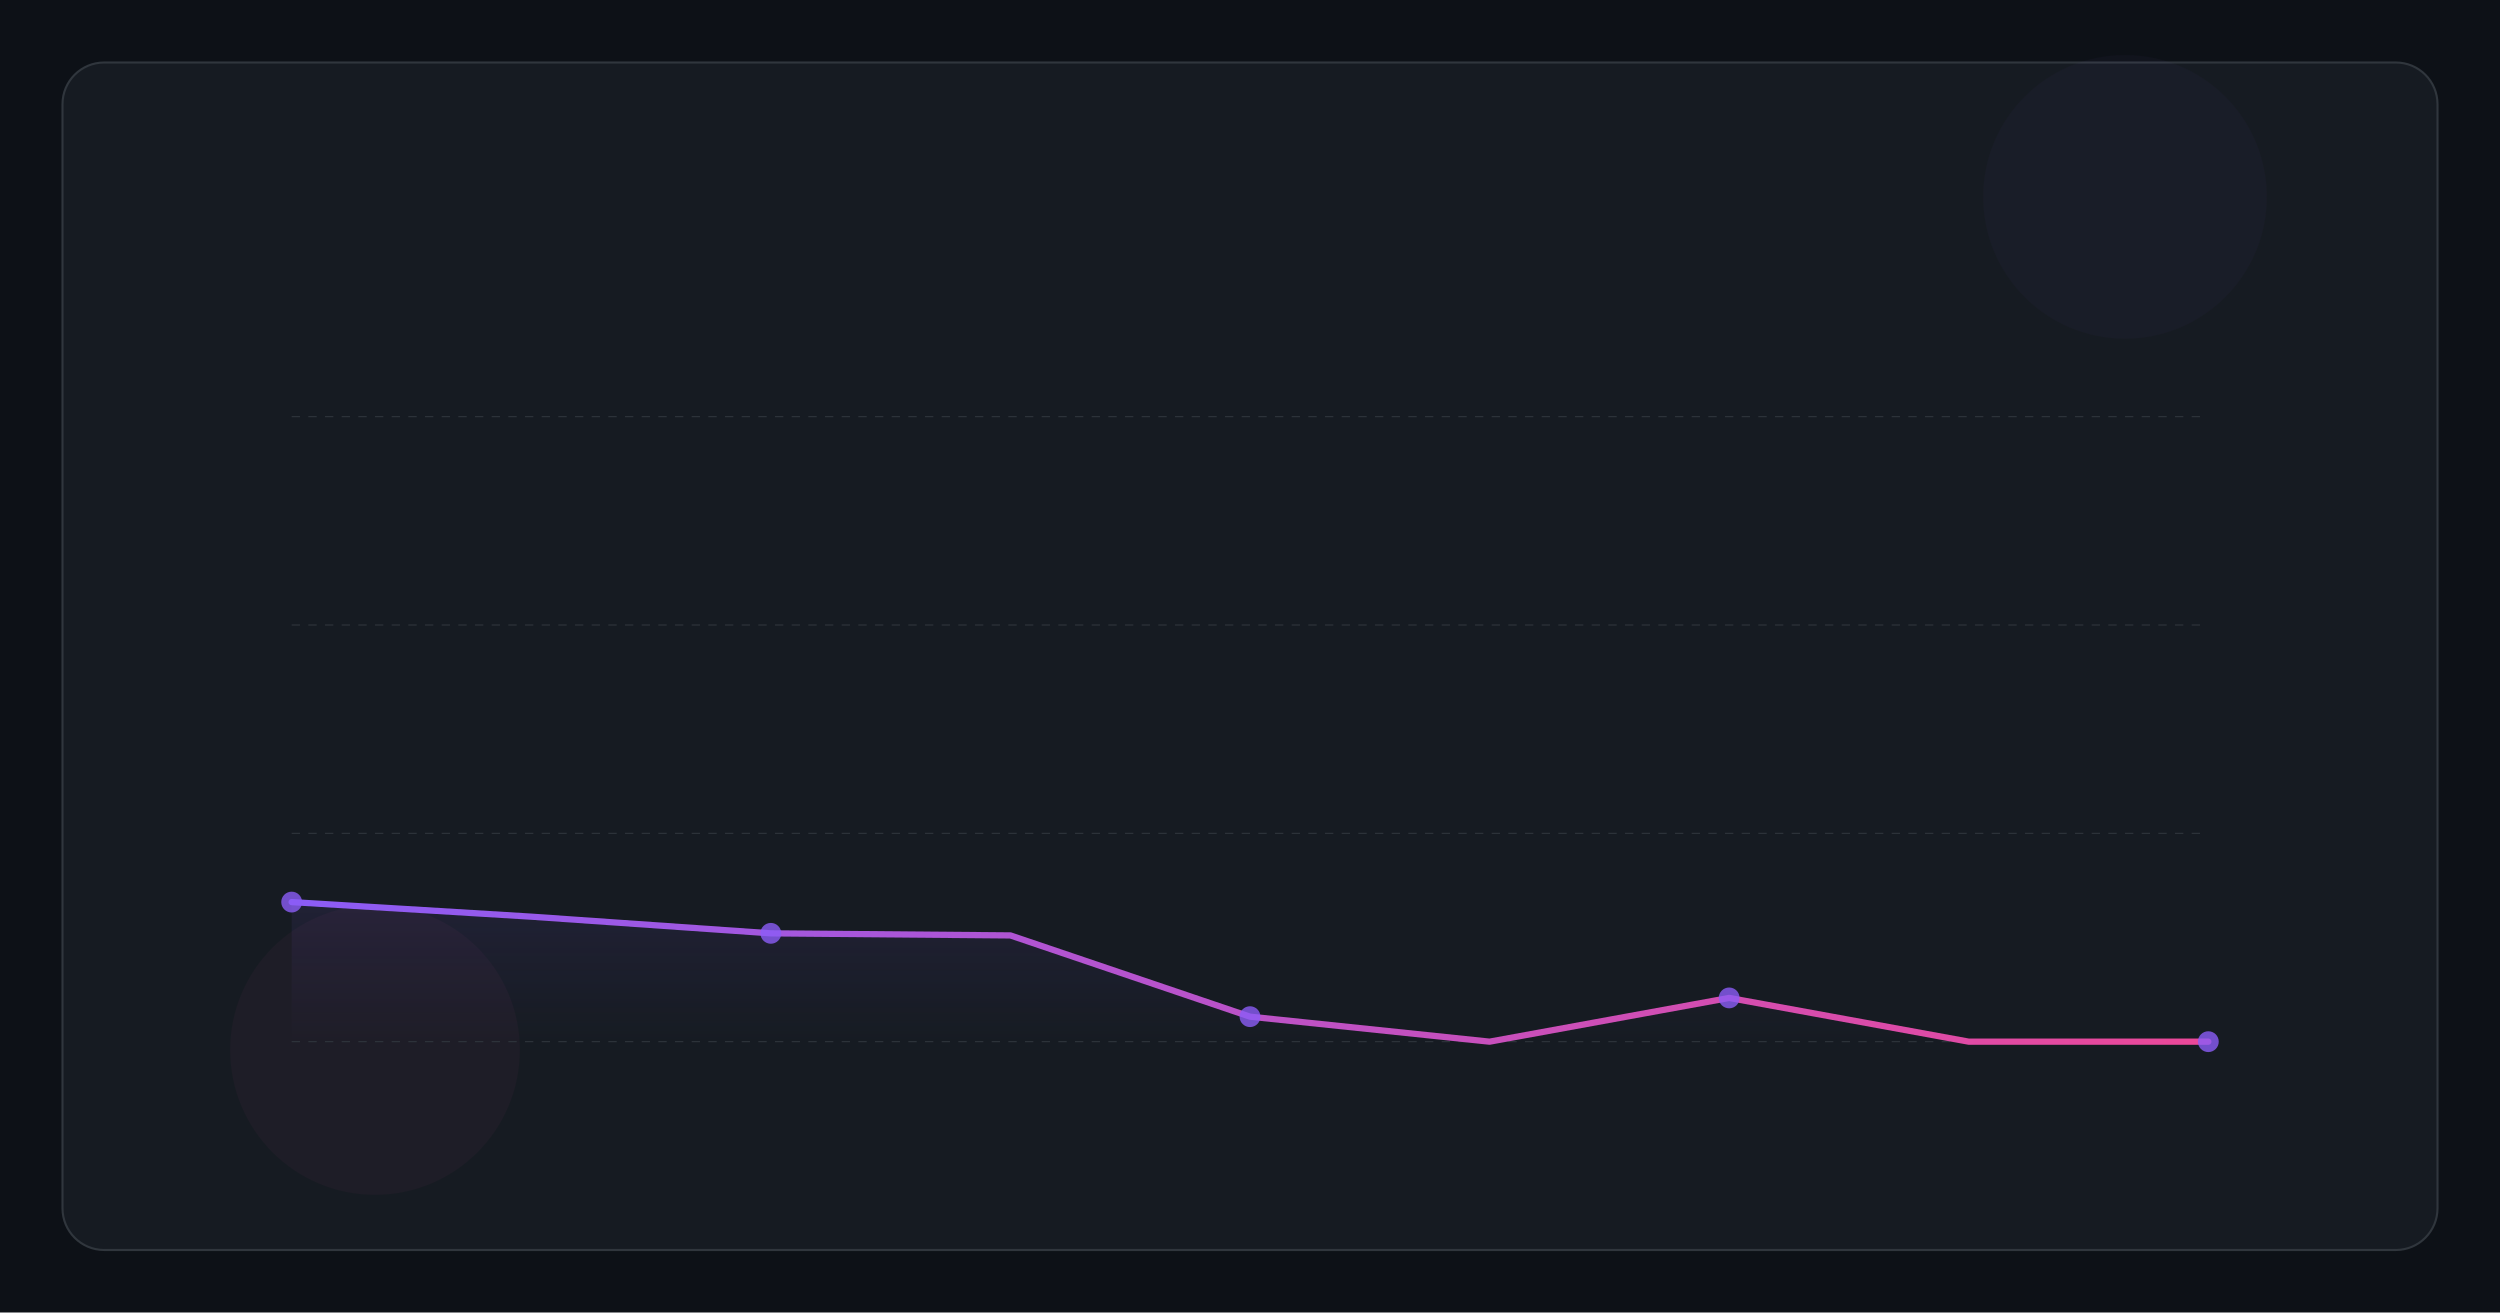
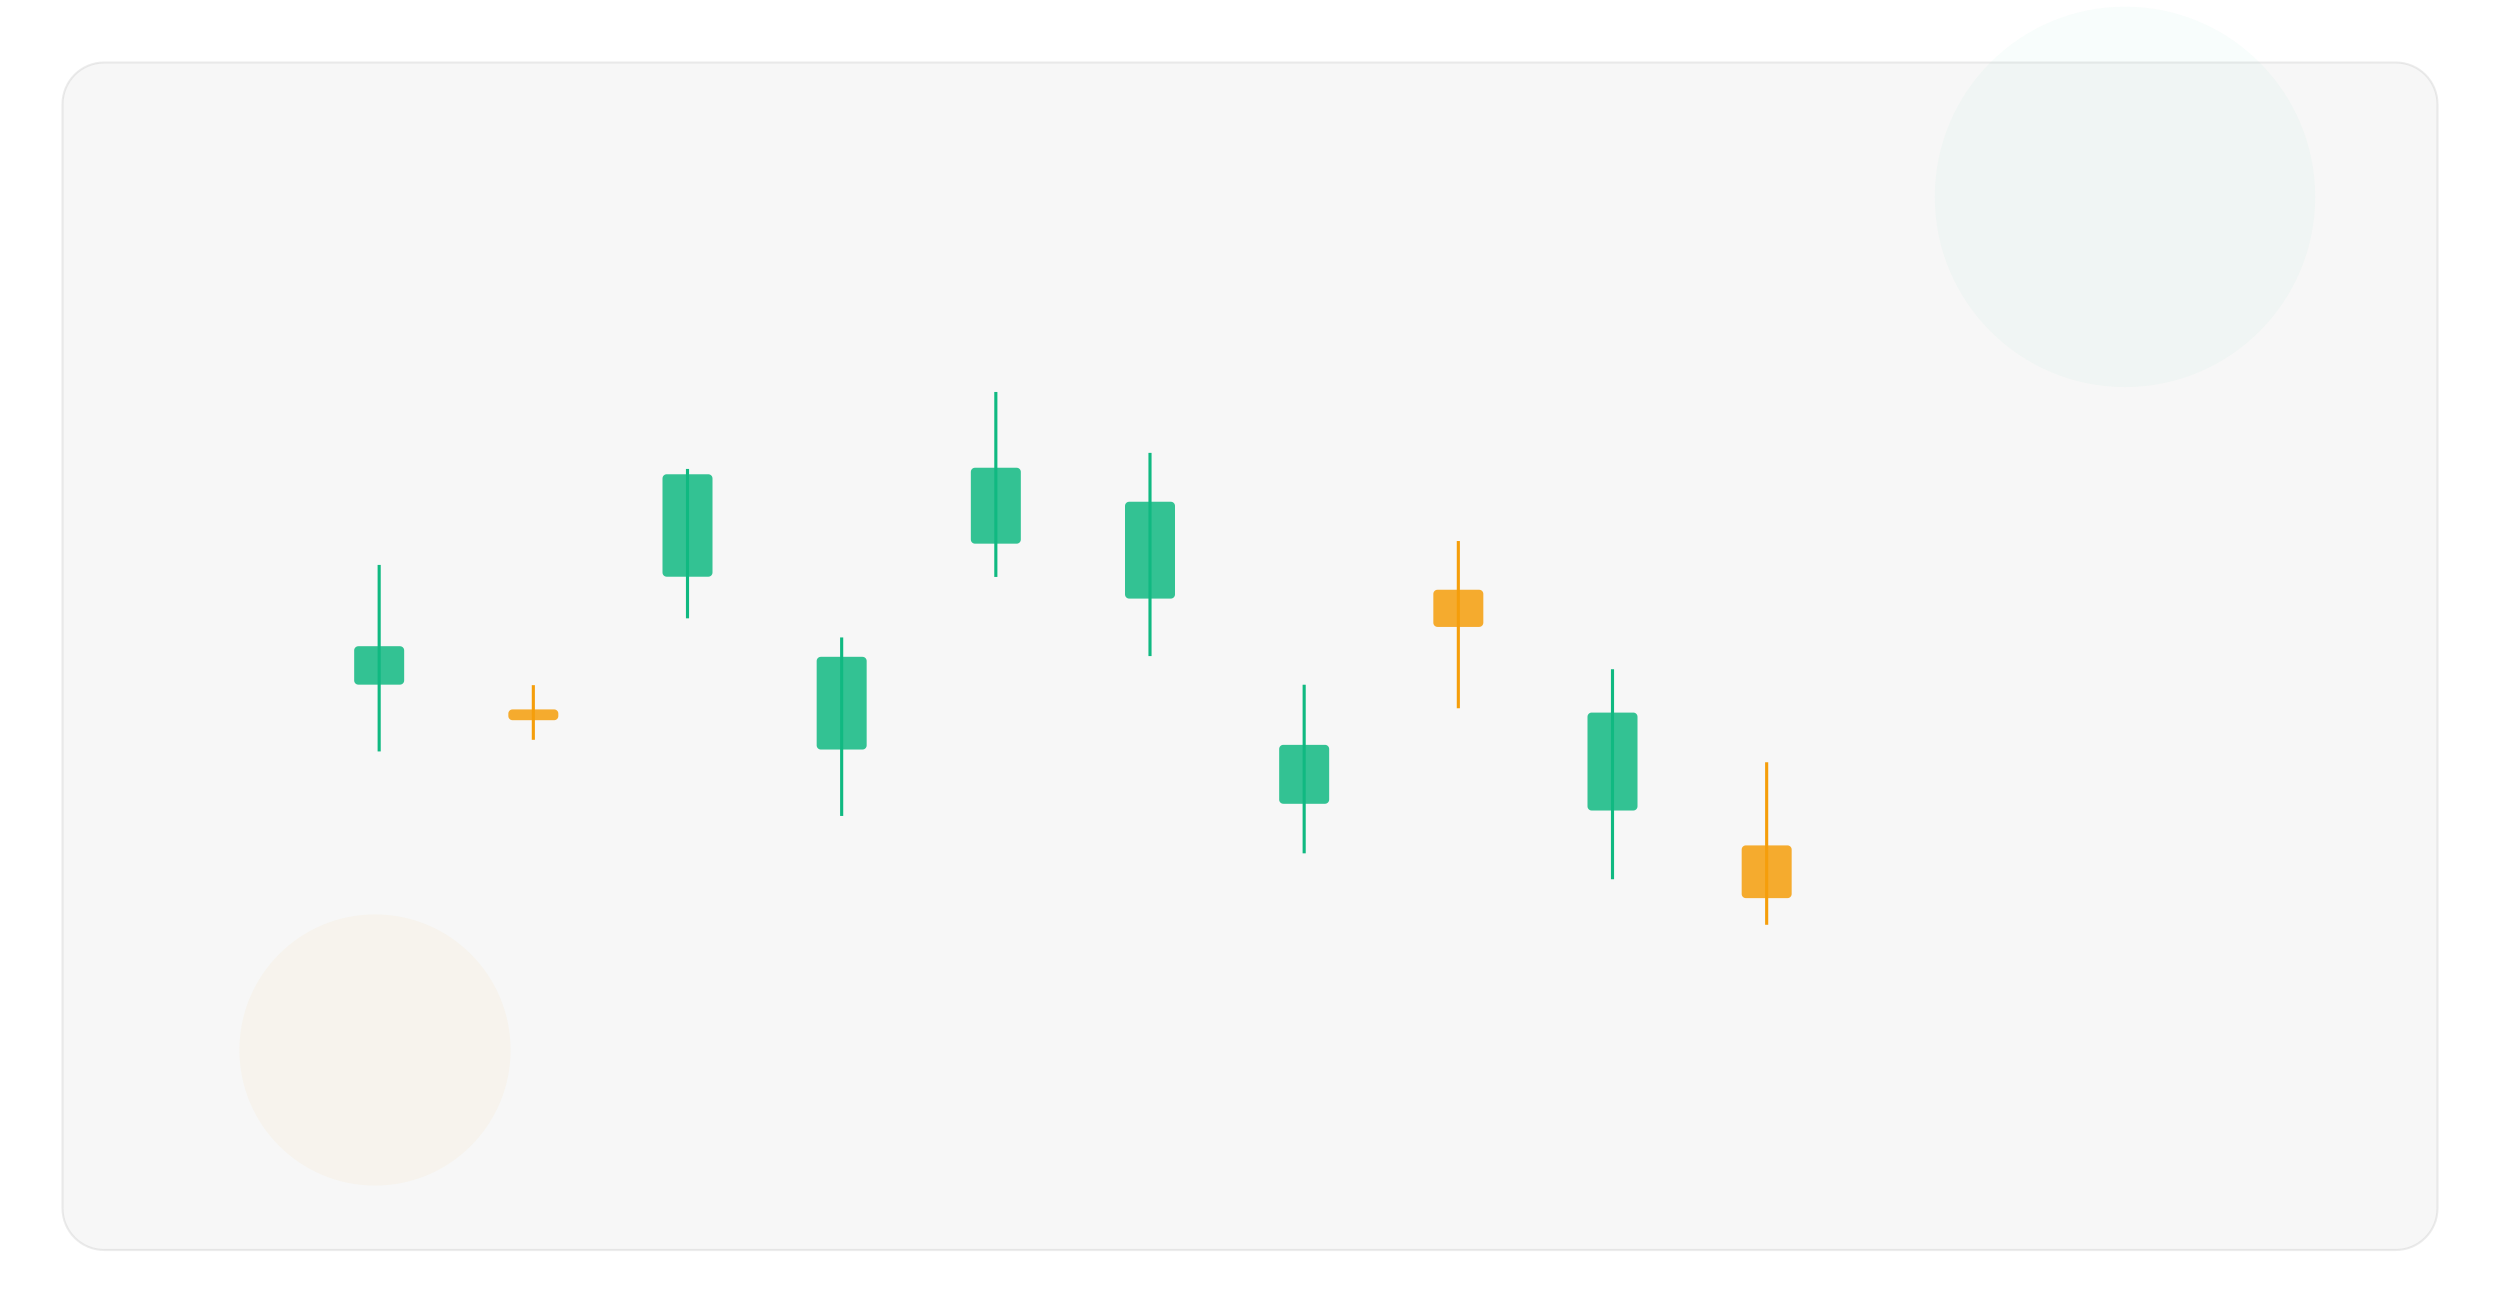
<svg xmlns="http://www.w3.org/2000/svg" viewBox="0 0 1200 630" fill="none">
-   <rect width="1200" height="630" fill="#0d1117" />
-   <rect x="30" y="30" width="1140" height="570" rx="20" fill="#161b22" stroke="#30363d" stroke-width="1" />
+   <rect width="1200" height="630" fill="transparent" />
+   <rect x="30" y="30" width="1140" height="570" rx="20" fill="rgba(128,128,128,0.06)" stroke="rgba(128,128,128,0.15)" stroke-width="1" />
  <defs>
    <linearGradient id="lineGrad" x1="0%" y1="0%" x2="100%" y2="0%">
-       <stop offset="0%" stop-color="#8B5CF6" />
-       <stop offset="100%" stop-color="#EC4899" />
+       <stop offset="0%" stop-color="#10B981" />
+       <stop offset="100%" stop-color="#F59E0B" />
    </linearGradient>
    <linearGradient id="areaGrad" x1="0%" y1="0%" x2="0%" y2="100%">
-       <stop offset="0%" stop-color="#8B5CF6" stop-opacity="0.3" />
-       <stop offset="100%" stop-color="#8B5CF6" stop-opacity="0" />
+       <stop offset="0%" stop-color="#10B981" stop-opacity="0.3" />
+       <stop offset="100%" stop-color="#10B981" stop-opacity="0" />
    </linearGradient>
    <linearGradient id="barGrad" x1="0%" y1="0%" x2="0%" y2="100%">
-       <stop offset="0%" stop-color="#8B5CF6" />
-       <stop offset="100%" stop-color="#EC4899" />
+       <stop offset="0%" stop-color="#10B981" />
+       <stop offset="100%" stop-color="#F59E0B" />
    </linearGradient>
  </defs>
-   <circle cx="1020" cy="94.5" r="68.072" fill="#8B5CF6" opacity="0.03" />
-   <circle cx="180" cy="504" r="69.518" fill="#EC4899" opacity="0.04" />
-   <line x1="140" y1="200" x2="1060" y2="200" stroke="#30363d" stroke-width="0.5" stroke-dasharray="4 4" />
-   <line x1="140" y1="300" x2="1060" y2="300" stroke="#30363d" stroke-width="0.5" stroke-dasharray="4 4" />
-   <line x1="140" y1="400" x2="1060" y2="400" stroke="#30363d" stroke-width="0.5" stroke-dasharray="4 4" />
-   <line x1="140" y1="500" x2="1060" y2="500" stroke="#30363d" stroke-width="0.5" stroke-dasharray="4 4" />
-   <path d="M140 433 L255 440 L370 448 L485 449 L600 488 L715 500 L830 479 L945 500 L1060 500 L1060 500 L140 500 Z" fill="url(#areaGrad)" opacity="0.3" />
-   <path d="M140 433 L255 440 L370 448 L485 449 L600 488 L715 500 L830 479 L945 500 L1060 500" stroke="url(#lineGrad)" stroke-width="3" stroke-linecap="round" stroke-linejoin="round" fill="none" />
-   <circle cx="140" cy="433" r="5" fill="#8B5CF6" opacity="0.8" />
-   <circle cx="370" cy="448" r="5" fill="#8B5CF6" opacity="0.8" />
-   <circle cx="600" cy="488" r="5" fill="#8B5CF6" opacity="0.8" />
-   <circle cx="830" cy="479" r="5" fill="#8B5CF6" opacity="0.8" />
-   <circle cx="1060" cy="500" r="5" fill="#8B5CF6" opacity="0.8" />
+   <circle cx="1020" cy="94.5" r="91.313" fill="#10B981" opacity="0.03" />
+   <circle cx="180" cy="504" r="65.094" fill="#F59E0B" opacity="0.04" />
+   <line x1="182" y1="271.159" x2="182" y2="360.69" stroke="#10B981" stroke-width="1.5" />
+   <rect x="170" y="310.189" width="24" height="18.441" rx="2" fill="#10B981" opacity="0.85" />
+   <line x1="256" y1="328.875" x2="256" y2="355.106" stroke="#F59E0B" stroke-width="1.5" />
+   <rect x="244" y="340.52" width="24" height="5.176" rx="2" fill="#F59E0B" opacity="0.85" />
+   <line x1="330" y1="225.09" x2="330" y2="296.802" stroke="#10B981" stroke-width="1.5" />
+   <rect x="318" y="227.646" width="24" height="49.174" rx="2" fill="#10B981" opacity="0.85" />
+   <line x1="404" y1="305.972" x2="404" y2="391.655" stroke="#10B981" stroke-width="1.5" />
+   <rect x="392" y="315.28" width="24" height="44.498" rx="2" fill="#10B981" opacity="0.85" />
+   <line x1="478" y1="188.141" x2="478" y2="276.933" stroke="#10B981" stroke-width="1.5" />
+   <rect x="466" y="224.518" width="24" height="36.449" rx="2" fill="#10B981" opacity="0.85" />
+   <line x1="552" y1="217.374" x2="552" y2="314.923" stroke="#10B981" stroke-width="1.5" />
+   <rect x="540" y="240.84" width="24" height="46.484" rx="2" fill="#10B981" opacity="0.85" />
+   <line x1="626" y1="328.669" x2="626" y2="409.6" stroke="#10B981" stroke-width="1.5" />
+   <rect x="614" y="357.521" width="24" height="28.291" rx="2" fill="#10B981" opacity="0.85" />
+   <line x1="700" y1="259.693" x2="700" y2="339.966" stroke="#F59E0B" stroke-width="1.5" />
+   <rect x="688" y="283.081" width="24" height="17.836" rx="2" fill="#F59E0B" opacity="0.85" />
+   <line x1="774" y1="321.234" x2="774" y2="422.039" stroke="#10B981" stroke-width="1.5" />
+   <rect x="762" y="342.036" width="24" height="47.011" rx="2" fill="#10B981" opacity="0.85" />
+   <line x1="848" y1="365.887" x2="848" y2="443.897" stroke="#F59E0B" stroke-width="1.5" />
+   <rect x="836" y="405.793" width="24" height="25.311" rx="2" fill="#F59E0B" opacity="0.85" />
</svg>
